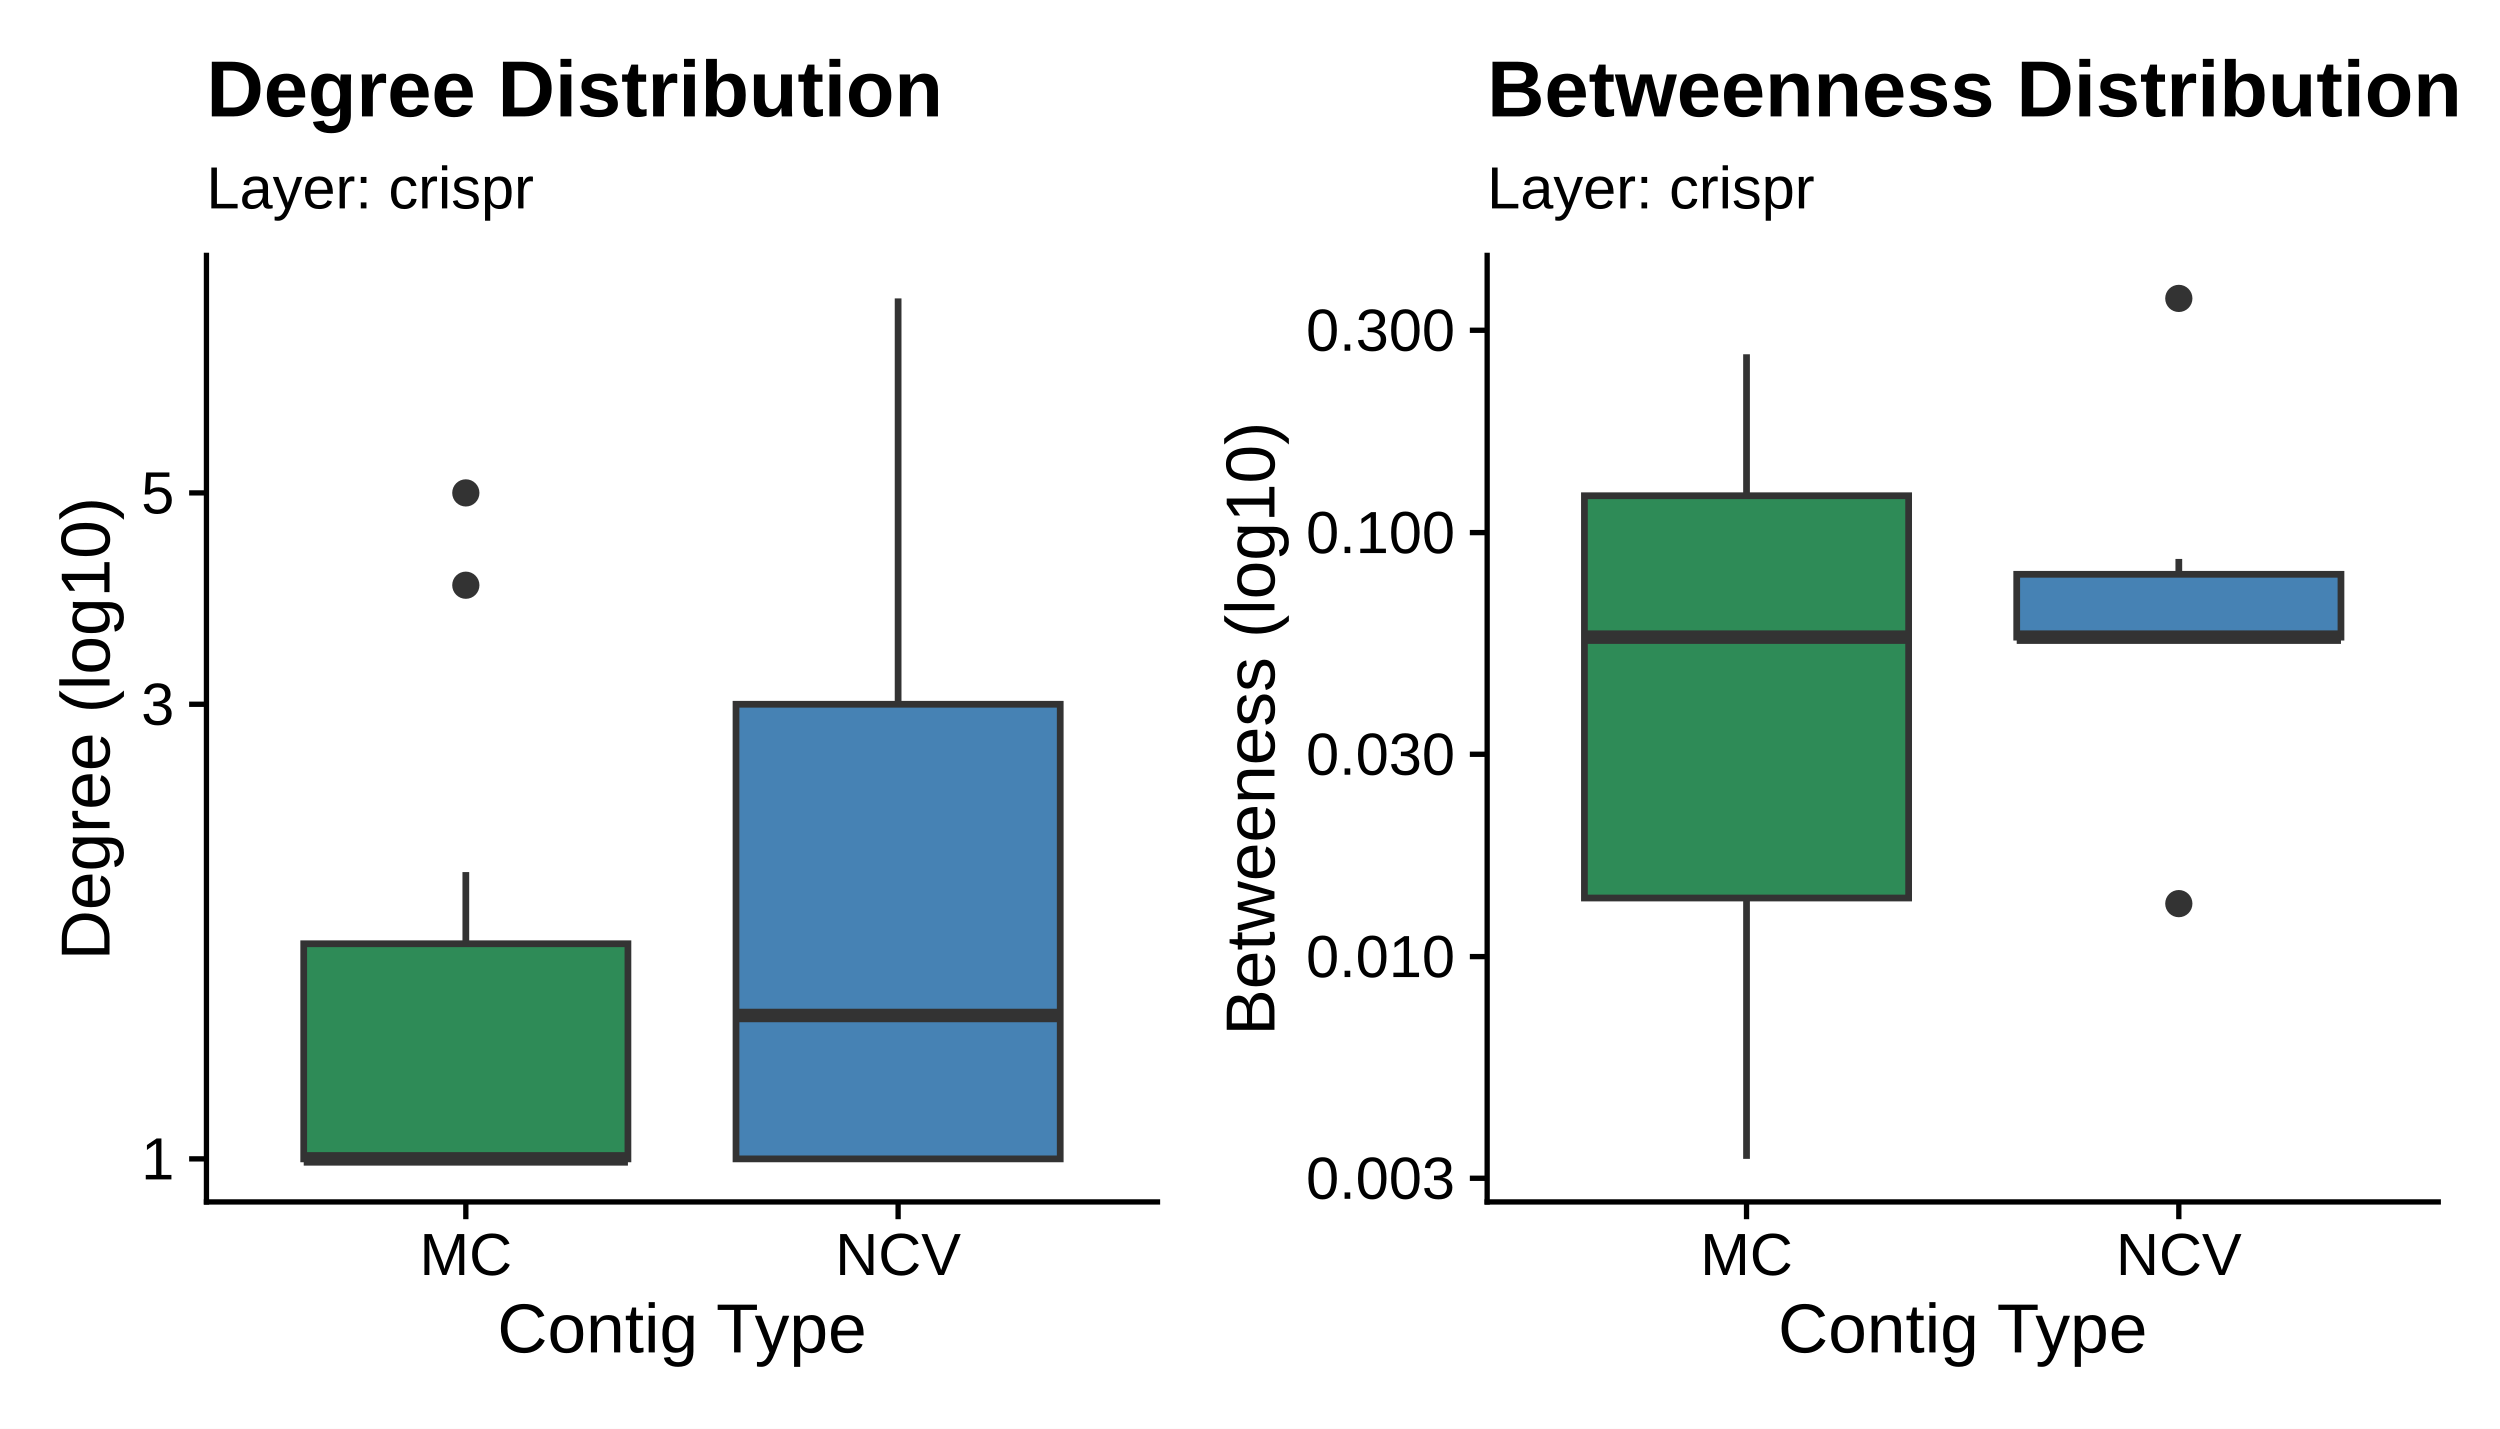
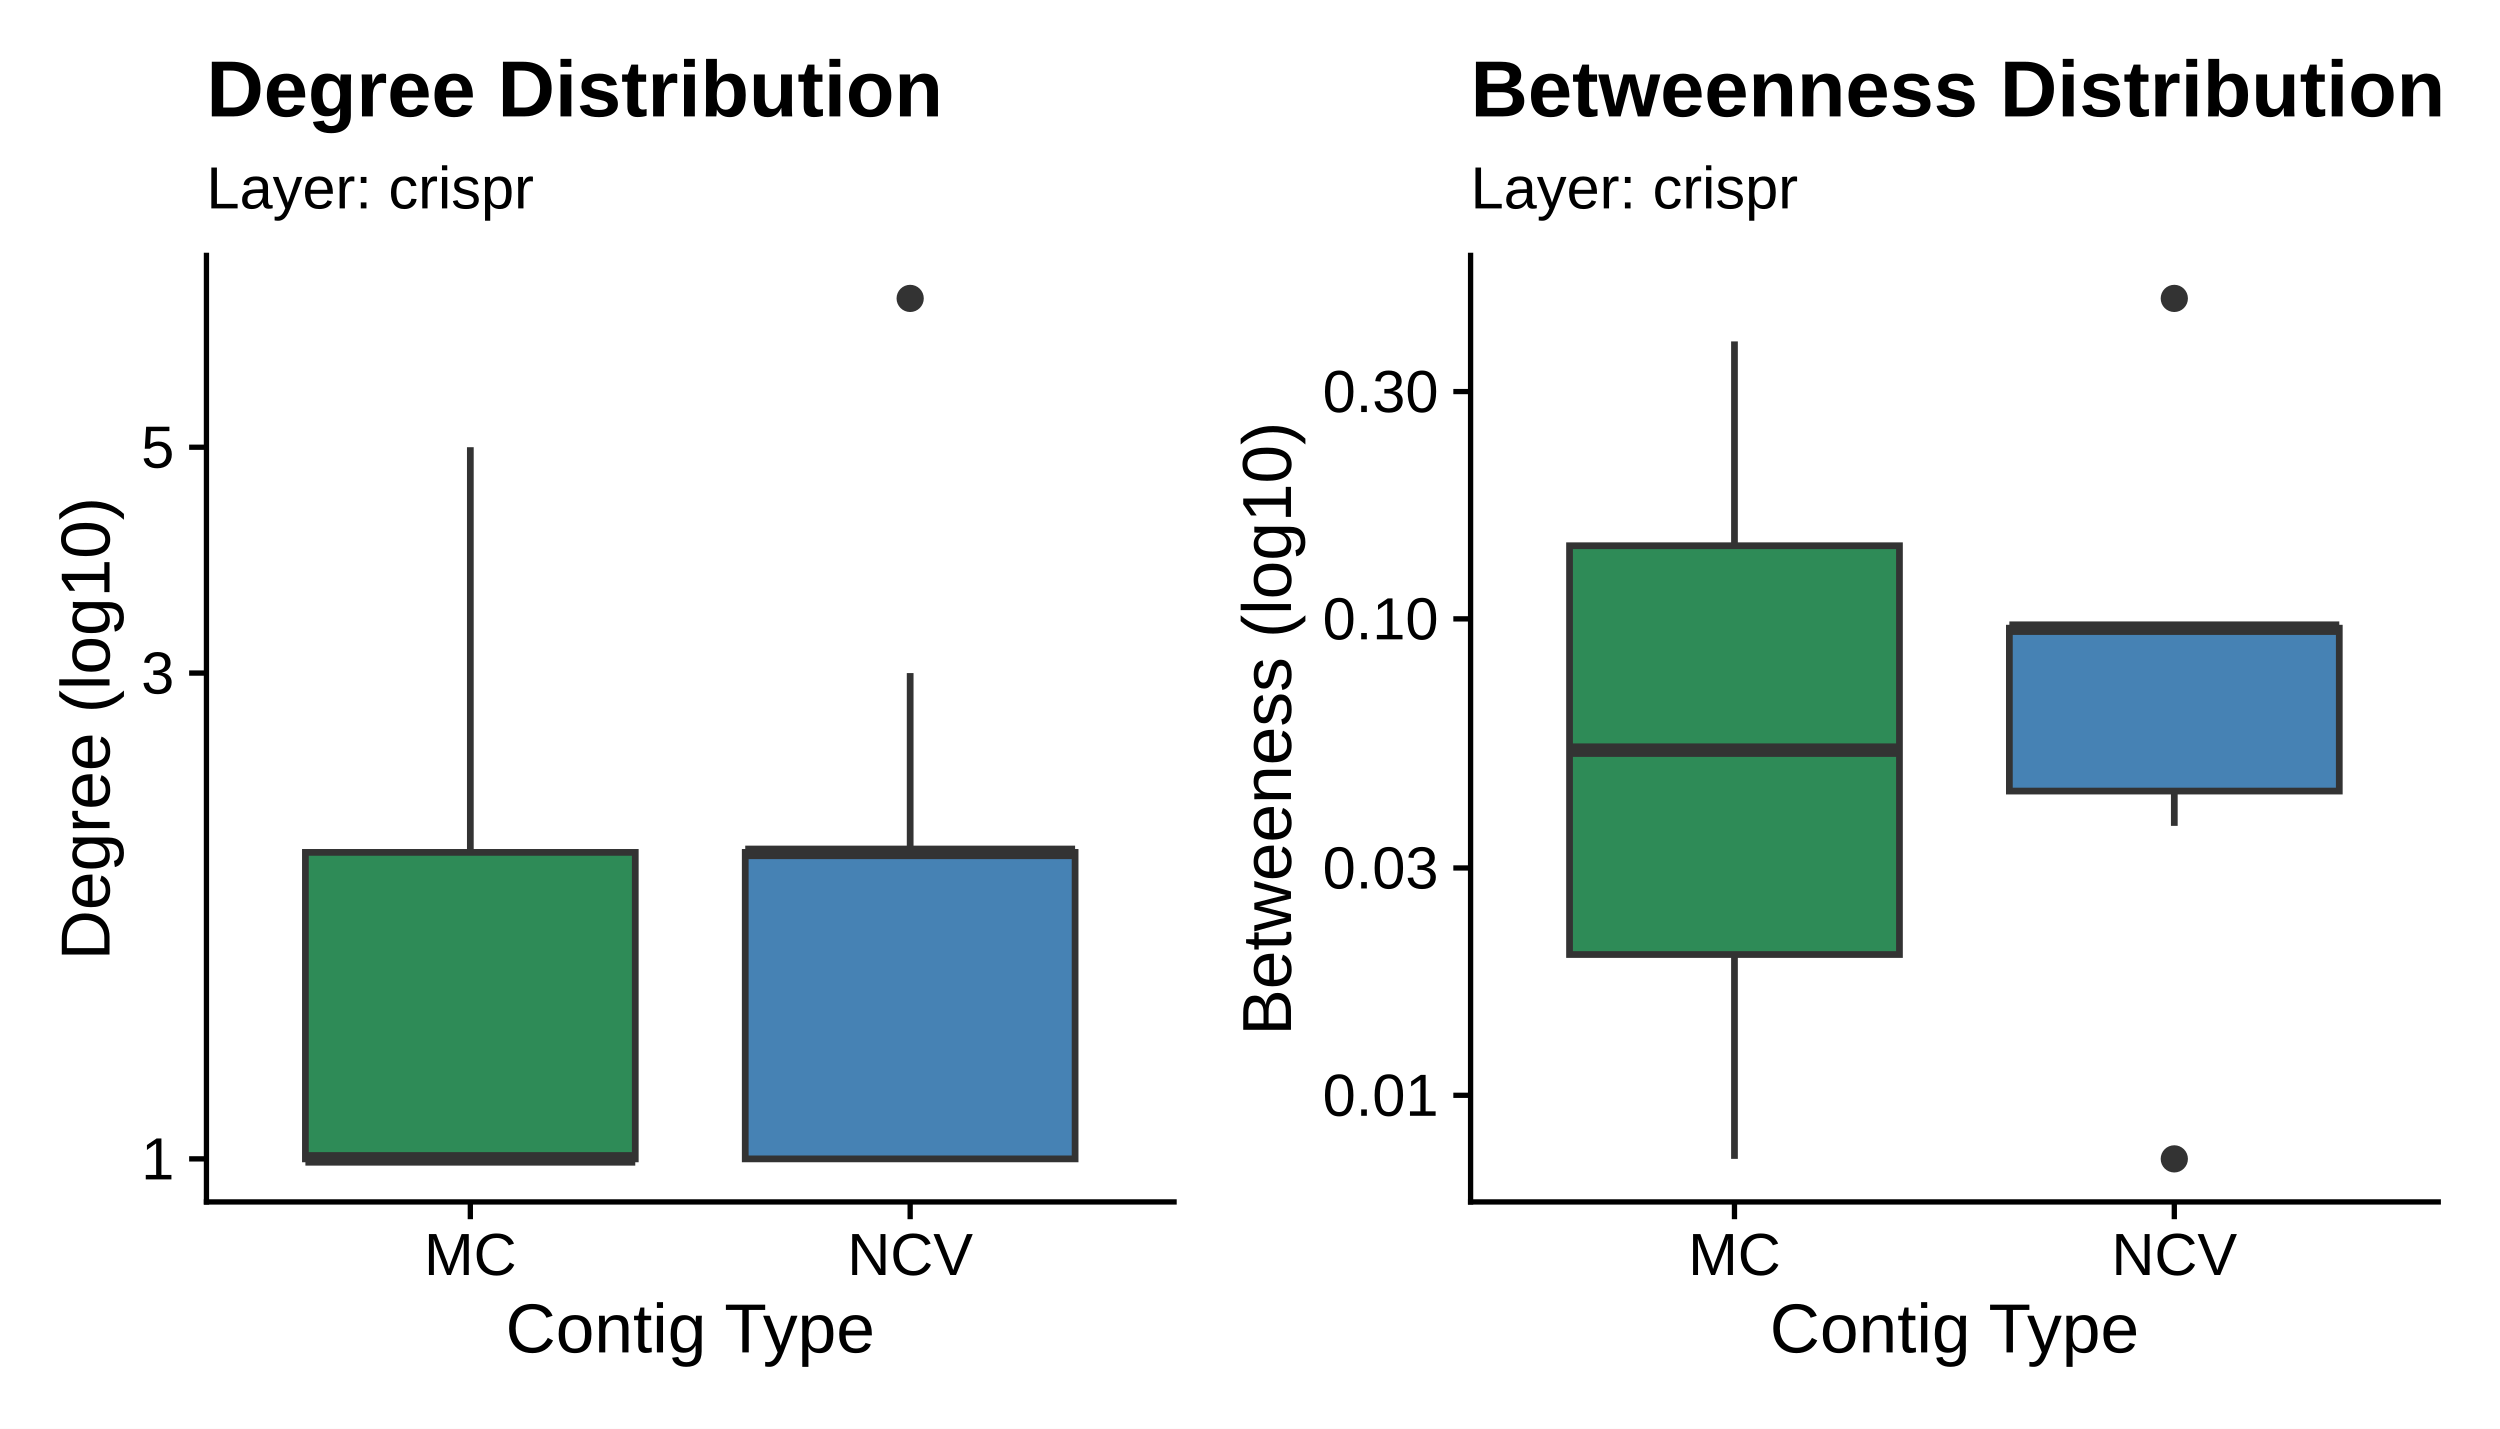
<svg xmlns="http://www.w3.org/2000/svg" width="504.00pt" height="288.00pt" viewBox="0 0 504.00 288.00">
  <g class="svglite">
    <defs>
      <style type="text/css">
    .svglite line, .svglite polyline, .svglite polygon, .svglite path, .svglite rect, .svglite circle {
      fill: none;
      stroke: #000000;
      stroke-linecap: round;
      stroke-linejoin: round;
      stroke-miterlimit: 10.00;
    }
    .svglite text {
      white-space: pre;
    }
    .svglite g.glyphgroup path {
      fill: inherit;
      stroke: none;
    }
  </style>
    </defs>
    <rect width="100%" height="100%" style="stroke: none; fill: none;" />
    <defs>
      <clipPath id="cpMC4wMHw1MDQuMDB8MC4wMHwyODguMDA=">
        <rect x="0.00" y="0.00" width="504.00" height="288.00" />
      </clipPath>
    </defs>
    <g clip-path="url(#cpMC4wMHw1MDQuMDB8MC4wMHwyODguMDA=)">
-       <rect x="0" y="0.00" width="504.00" height="288.00" style="stroke-width: 1.07; stroke: #FFFFFF; fill: #FFFFFF;" />
+       <rect x="0.00" y="0.00" width="504.00" height="288.00" style="stroke-width: 1.07; stroke: #FFFFFF; fill: #FFFFFF;" />
    </g>
    <defs>
      <clipPath id="cpNDEuNjJ8NDkxLjU1fDUxLjQ5fDI0Mi4zMQ==">
        <rect x="41.62" y="51.49" width="449.93" height="190.82" />
      </clipPath>
    </defs>
    <g clip-path="url(#cpNDEuNjJ8NDkxLjU1fDUxLjQ5fDI0Mi4zMQ==)">
</g>
    <g clip-path="url(#cpMC4wMHw1MDQuMDB8MC4wMHwyODguMDA=)">
</g>
    <defs>
-       <clipPath id="cpNS40OHwyNDAuMzN8NS40OHwyODIuNTI=">
-         <rect x="5.48" y="5.48" width="234.85" height="277.04" />
+       <clipPath id="cpNS40OHwyNDMuNjZ8NS40OHwyODIuNTI=">
+         <rect x="5.48" y="5.48" width="238.18" height="277.04" />
      </clipPath>
    </defs>
-     <g clip-path="url(#cpNS40OHwyNDAuMzN8NS40OHwyODIuNTI=)">
+     <g clip-path="url(#cpNS40OHwyNDMuNjZ8NS40OHwyODIuNTI=)">
</g>
    <g clip-path="url(#cpMC4wMHw1MDQuMDB8MC4wMHwyODguMDA=)">
</g>
    <defs>
-       <clipPath id="cpMjQwLjMzfDQ5OC41Mnw1LjQ4fDI4Mi41Mg==">
-         <rect x="240.33" y="5.48" width="258.19" height="277.04" />
+       <clipPath id="cpMjQzLjY2fDQ5OC41Mnw1LjQ4fDI4Mi41Mg==">
+         <rect x="243.66" y="5.48" width="254.86" height="277.04" />
      </clipPath>
    </defs>
-     <g clip-path="url(#cpMjQwLjMzfDQ5OC41Mnw1LjQ4fDI4Mi41Mg==)">
+     <g clip-path="url(#cpMjQzLjY2fDQ5OC41Mnw1LjQ4fDI4Mi41Mg==)">
</g>
    <g clip-path="url(#cpMC4wMHw1MDQuMDB8MC4wMHwyODguMDA=)">
</g>
    <defs>
-       <clipPath id="cpNDEuNjJ8MjMzLjM1fDUxLjQ5fDI0Mi4zMQ==">
-         <rect x="41.62" y="51.49" width="191.74" height="190.82" />
+       <clipPath id="cpNDEuNjJ8MjM2LjY5fDUxLjQ5fDI0Mi4zMQ==">
+         <rect x="41.62" y="51.49" width="195.07" height="190.82" />
      </clipPath>
    </defs>
-     <g clip-path="url(#cpNDEuNjJ8MjMzLjM1fDUxLjQ5fDI0Mi4zMQ==)">
-       <circle cx="93.91" cy="99.37" r="2.39" style="stroke-width: 0.71; stroke: #333333; fill: #333333;" />
-       <circle cx="93.91" cy="117.98" r="2.39" style="stroke-width: 0.71; stroke: #333333; fill: #333333;" />
-       <line x1="93.91" y1="190.26" x2="93.91" y2="175.81" style="stroke-width: 1.36; stroke: #333333; stroke-linecap: butt;" />
-       <line x1="93.91" y1="233.63" x2="93.91" y2="233.63" style="stroke-width: 1.36; stroke: #333333; stroke-linecap: butt;" />
-       <polygon points="61.23,190.26 61.23,233.63 126.59,233.63 126.59,190.26 61.23,190.26 " style="stroke-width: 1.36; stroke: #333333; stroke-linecap: butt; stroke-linejoin: miter; fill: #2E8B57;" />
-       <line x1="61.23" y1="233.63" x2="126.59" y2="233.63" style="stroke-width: 2.72; stroke: #333333; stroke-linecap: butt; stroke-linejoin: miter;" />
-       <line x1="181.06" y1="141.98" x2="181.06" y2="60.16" style="stroke-width: 1.36; stroke: #333333; stroke-linecap: butt;" />
-       <line x1="181.06" y1="233.63" x2="181.06" y2="233.63" style="stroke-width: 1.36; stroke: #333333; stroke-linecap: butt;" />
-       <polygon points="148.38,141.98 148.38,233.63 213.74,233.63 213.74,141.98 148.38,141.98 " style="stroke-width: 1.36; stroke: #333333; stroke-linecap: butt; stroke-linejoin: miter; fill: #4682B4;" />
-       <line x1="148.38" y1="204.72" x2="213.74" y2="204.72" style="stroke-width: 2.72; stroke: #333333; stroke-linecap: butt; stroke-linejoin: miter;" />
+     <g clip-path="url(#cpNDEuNjJ8MjM2LjY5fDUxLjQ5fDI0Mi4zMQ==)">
+       <line x1="94.82" y1="171.84" x2="94.82" y2="90.16" style="stroke-width: 1.36; stroke: #333333; stroke-linecap: butt;" />
+       <line x1="94.82" y1="233.63" x2="94.82" y2="233.63" style="stroke-width: 1.36; stroke: #333333; stroke-linecap: butt;" />
+       <polygon points="61.57,171.84 61.57,233.63 128.07,233.63 128.07,171.84 61.57,171.84 " style="stroke-width: 1.36; stroke: #333333; stroke-linecap: butt; stroke-linejoin: miter; fill: #2E8B57;" />
+       <line x1="61.57" y1="233.63" x2="128.07" y2="233.63" style="stroke-width: 2.72; stroke: #333333; stroke-linecap: butt; stroke-linejoin: miter;" />
+       <circle cx="183.49" cy="60.16" r="2.39" style="stroke-width: 0.71; stroke: #333333; fill: #333333;" />
+       <line x1="183.49" y1="171.84" x2="183.49" y2="135.69" style="stroke-width: 1.36; stroke: #333333; stroke-linecap: butt;" />
+       <line x1="183.49" y1="233.63" x2="183.49" y2="233.63" style="stroke-width: 1.36; stroke: #333333; stroke-linecap: butt;" />
+       <polygon points="150.24,171.84 150.24,233.63 216.74,233.63 216.74,171.84 150.24,171.84 " style="stroke-width: 1.36; stroke: #333333; stroke-linecap: butt; stroke-linejoin: miter; fill: #4682B4;" />
+       <line x1="150.24" y1="171.84" x2="216.74" y2="171.84" style="stroke-width: 2.72; stroke: #333333; stroke-linecap: butt; stroke-linejoin: miter;" />
    </g>
    <g clip-path="url(#cpMC4wMHw1MDQuMDB8MC4wMHwyODguMDA=)">
      <polyline points="41.62,242.31 41.62,51.49 " style="stroke-width: 1.07; stroke-linecap: square;" />
      <text x="35.14" y="237.76" text-anchor="end" style="font-size: 12.00px; font-family: &quot;Liberation Sans&quot;;" textLength="6.67px" lengthAdjust="spacingAndGlyphs">1</text>
-       <text x="35.14" y="146.11" text-anchor="end" style="font-size: 12.00px; font-family: &quot;Liberation Sans&quot;;" textLength="6.67px" lengthAdjust="spacingAndGlyphs">3</text>
-       <text x="35.14" y="103.50" text-anchor="end" style="font-size: 12.00px; font-family: &quot;Liberation Sans&quot;;" textLength="6.67px" lengthAdjust="spacingAndGlyphs">5</text>
+       <text x="35.14" y="139.82" text-anchor="end" style="font-size: 12.00px; font-family: &quot;Liberation Sans&quot;;" textLength="6.67px" lengthAdjust="spacingAndGlyphs">3</text>
+       <text x="35.14" y="94.28" text-anchor="end" style="font-size: 12.00px; font-family: &quot;Liberation Sans&quot;;" textLength="6.67px" lengthAdjust="spacingAndGlyphs">5</text>
      <polyline points="38.13,233.63 41.62,233.63 " style="stroke-width: 1.07; stroke-linecap: butt;" />
-       <polyline points="38.13,141.98 41.62,141.98 " style="stroke-width: 1.07; stroke-linecap: butt;" />
-       <polyline points="38.13,99.37 41.62,99.37 " style="stroke-width: 1.07; stroke-linecap: butt;" />
-       <polyline points="41.62,242.31 233.35,242.31 " style="stroke-width: 1.07; stroke-linecap: square;" />
-       <polyline points="93.91,245.79 93.91,242.31 " style="stroke-width: 1.07; stroke-linecap: butt;" />
-       <polyline points="181.06,245.79 181.06,242.31 " style="stroke-width: 1.07; stroke-linecap: butt;" />
-       <text x="93.91" y="257.04" text-anchor="middle" style="font-size: 12.00px; font-family: &quot;Liberation Sans&quot;;" textLength="18.67px" lengthAdjust="spacingAndGlyphs">MC</text>
-       <text x="181.06" y="257.04" text-anchor="middle" style="font-size: 12.00px; font-family: &quot;Liberation Sans&quot;;" textLength="25.34px" lengthAdjust="spacingAndGlyphs">NCV</text>
-       <text x="137.49" y="272.65" text-anchor="middle" style="font-size: 14.00px; font-family: &quot;Liberation Sans&quot;;" textLength="74.41px" lengthAdjust="spacingAndGlyphs">Contig Type</text>
+       <polyline points="38.13,135.69 41.62,135.69 " style="stroke-width: 1.07; stroke-linecap: butt;" />
+       <polyline points="38.13,90.16 41.62,90.16 " style="stroke-width: 1.07; stroke-linecap: butt;" />
+       <polyline points="41.62,242.31 236.69,242.31 " style="stroke-width: 1.07; stroke-linecap: square;" />
+       <polyline points="94.82,245.79 94.82,242.31 " style="stroke-width: 1.07; stroke-linecap: butt;" />
+       <polyline points="183.49,245.79 183.49,242.31 " style="stroke-width: 1.07; stroke-linecap: butt;" />
+       <text x="94.82" y="257.04" text-anchor="middle" style="font-size: 12.00px; font-family: &quot;Liberation Sans&quot;;" textLength="18.67px" lengthAdjust="spacingAndGlyphs">MC</text>
+       <text x="183.49" y="257.04" text-anchor="middle" style="font-size: 12.00px; font-family: &quot;Liberation Sans&quot;;" textLength="25.34px" lengthAdjust="spacingAndGlyphs">NCV</text>
+       <text x="139.15" y="272.65" text-anchor="middle" style="font-size: 14.00px; font-family: &quot;Liberation Sans&quot;;" textLength="74.41px" lengthAdjust="spacingAndGlyphs">Contig Type</text>
      <text transform="translate(22.08,146.90) rotate(-90)" text-anchor="middle" style="font-size: 14.00px; font-family: &quot;Liberation Sans&quot;;" textLength="93.33px" lengthAdjust="spacingAndGlyphs">Degree (log10)</text>
      <text x="41.62" y="42.02" style="font-size: 12.00px; font-family: &quot;Liberation Sans&quot;;" textLength="66.02px" lengthAdjust="spacingAndGlyphs">Layer: crispr</text>
      <text x="41.62" y="23.46" style="font-size: 16.00px; font-weight: bold; font-family: &quot;Liberation Sans&quot;;" textLength="148.59px" lengthAdjust="spacingAndGlyphs">Degree Distribution</text>
    </g>
    <defs>
-       <clipPath id="cpMjk5LjgxfDQ5MS41NXw1MS40OXwyNDIuMzE=">
-         <rect x="299.81" y="51.49" width="191.74" height="190.82" />
+       <clipPath id="cpMjk2LjQ3fDQ5MS41NXw1MS40OXwyNDIuMzE=">
+         <rect x="296.47" y="51.49" width="195.07" height="190.82" />
      </clipPath>
    </defs>
-     <g clip-path="url(#cpMjk5LjgxfDQ5MS41NXw1MS40OXwyNDIuMzE=)">
-       <line x1="352.10" y1="99.94" x2="352.10" y2="71.42" style="stroke-width: 1.36; stroke: #333333; stroke-linecap: butt;" />
-       <line x1="352.10" y1="181.04" x2="352.10" y2="233.63" style="stroke-width: 1.36; stroke: #333333; stroke-linecap: butt;" />
-       <polygon points="319.42,99.94 319.42,181.04 384.78,181.04 384.78,99.94 319.42,99.94 " style="stroke-width: 1.36; stroke: #333333; stroke-linecap: butt; stroke-linejoin: miter; fill: #2E8B57;" />
-       <line x1="319.42" y1="128.45" x2="384.78" y2="128.45" style="stroke-width: 2.72; stroke: #333333; stroke-linecap: butt; stroke-linejoin: miter;" />
-       <circle cx="439.25" cy="60.16" r="2.39" style="stroke-width: 0.71; stroke: #333333; fill: #333333;" />
-       <circle cx="439.25" cy="182.17" r="2.39" style="stroke-width: 0.71; stroke: #333333; fill: #333333;" />
-       <line x1="439.25" y1="115.78" x2="439.25" y2="112.68" style="stroke-width: 1.36; stroke: #333333; stroke-linecap: butt;" />
-       <line x1="439.25" y1="128.45" x2="439.25" y2="128.45" style="stroke-width: 1.36; stroke: #333333; stroke-linecap: butt;" />
-       <polygon points="406.57,115.78 406.57,128.45 471.94,128.45 471.94,115.78 406.57,115.78 " style="stroke-width: 1.36; stroke: #333333; stroke-linecap: butt; stroke-linejoin: miter; fill: #4682B4;" />
-       <line x1="406.57" y1="128.45" x2="471.94" y2="128.45" style="stroke-width: 2.72; stroke: #333333; stroke-linecap: butt; stroke-linejoin: miter;" />
+     <g clip-path="url(#cpMjk2LjQ3fDQ5MS41NXw1MS40OXwyNDIuMzE=)">
+       <line x1="349.67" y1="110.02" x2="349.67" y2="68.82" style="stroke-width: 1.36; stroke: #333333; stroke-linecap: butt;" />
+       <line x1="349.67" y1="192.43" x2="349.67" y2="233.63" style="stroke-width: 1.36; stroke: #333333; stroke-linecap: butt;" />
+       <polygon points="316.42,110.02 316.42,192.43 382.93,192.43 382.93,110.02 316.42,110.02 " style="stroke-width: 1.36; stroke: #333333; stroke-linecap: butt; stroke-linejoin: miter; fill: #2E8B57;" />
+       <line x1="316.42" y1="151.23" x2="382.93" y2="151.23" style="stroke-width: 2.72; stroke: #333333; stroke-linecap: butt; stroke-linejoin: miter;" />
+       <circle cx="438.34" cy="60.16" r="2.39" style="stroke-width: 0.71; stroke: #333333; fill: #333333;" />
+       <circle cx="438.34" cy="233.63" r="2.39" style="stroke-width: 0.71; stroke: #333333; fill: #333333;" />
+       <line x1="438.34" y1="126.64" x2="438.34" y2="126.64" style="stroke-width: 1.36; stroke: #333333; stroke-linecap: butt;" />
+       <line x1="438.34" y1="159.48" x2="438.34" y2="166.50" style="stroke-width: 1.36; stroke: #333333; stroke-linecap: butt;" />
+       <polygon points="405.09,126.64 405.09,159.48 471.60,159.48 471.60,126.64 405.09,126.64 " style="stroke-width: 1.36; stroke: #333333; stroke-linecap: butt; stroke-linejoin: miter; fill: #4682B4;" />
+       <line x1="405.09" y1="126.64" x2="471.60" y2="126.64" style="stroke-width: 2.72; stroke: #333333; stroke-linecap: butt; stroke-linejoin: miter;" />
    </g>
    <g clip-path="url(#cpMC4wMHw1MDQuMDB8MC4wMHwyODguMDA=)">
-       <polyline points="299.81,242.31 299.81,51.49 " style="stroke-width: 1.07; stroke-linecap: square;" />
-       <text x="293.33" y="241.67" text-anchor="end" style="font-size: 12.00px; font-family: &quot;Liberation Sans&quot;;" textLength="30.02px" lengthAdjust="spacingAndGlyphs">0.003</text>
-       <text x="293.33" y="196.98" text-anchor="end" style="font-size: 12.00px; font-family: &quot;Liberation Sans&quot;;" textLength="30.02px" lengthAdjust="spacingAndGlyphs">0.010</text>
-       <text x="293.33" y="156.19" text-anchor="end" style="font-size: 12.00px; font-family: &quot;Liberation Sans&quot;;" textLength="30.02px" lengthAdjust="spacingAndGlyphs">0.030</text>
-       <text x="293.33" y="111.50" text-anchor="end" style="font-size: 12.00px; font-family: &quot;Liberation Sans&quot;;" textLength="30.02px" lengthAdjust="spacingAndGlyphs">0.100</text>
-       <text x="293.33" y="70.71" text-anchor="end" style="font-size: 12.00px; font-family: &quot;Liberation Sans&quot;;" textLength="30.02px" lengthAdjust="spacingAndGlyphs">0.300</text>
-       <polyline points="296.32,237.54 299.81,237.54 " style="stroke-width: 1.07; stroke-linecap: butt;" />
-       <polyline points="296.32,192.85 299.81,192.85 " style="stroke-width: 1.07; stroke-linecap: butt;" />
-       <polyline points="296.32,152.06 299.81,152.06 " style="stroke-width: 1.07; stroke-linecap: butt;" />
-       <polyline points="296.32,107.37 299.81,107.37 " style="stroke-width: 1.07; stroke-linecap: butt;" />
-       <polyline points="296.32,66.58 299.81,66.58 " style="stroke-width: 1.07; stroke-linecap: butt;" />
-       <polyline points="299.81,242.31 491.55,242.31 " style="stroke-width: 1.07; stroke-linecap: square;" />
-       <polyline points="352.10,245.79 352.10,242.31 " style="stroke-width: 1.07; stroke-linecap: butt;" />
-       <polyline points="439.25,245.79 439.25,242.31 " style="stroke-width: 1.07; stroke-linecap: butt;" />
-       <text x="352.10" y="257.04" text-anchor="middle" style="font-size: 12.00px; font-family: &quot;Liberation Sans&quot;;" textLength="18.67px" lengthAdjust="spacingAndGlyphs">MC</text>
-       <text x="439.25" y="257.04" text-anchor="middle" style="font-size: 12.00px; font-family: &quot;Liberation Sans&quot;;" textLength="25.34px" lengthAdjust="spacingAndGlyphs">NCV</text>
-       <text x="395.68" y="272.65" text-anchor="middle" style="font-size: 14.00px; font-family: &quot;Liberation Sans&quot;;" textLength="74.41px" lengthAdjust="spacingAndGlyphs">Contig Type</text>
-       <text transform="translate(256.93,146.90) rotate(-90)" text-anchor="middle" style="font-size: 14.00px; font-family: &quot;Liberation Sans&quot;;" textLength="123.69px" lengthAdjust="spacingAndGlyphs">Betweeness (log10)</text>
-       <text x="299.81" y="42.02" style="font-size: 12.00px; font-family: &quot;Liberation Sans&quot;;" textLength="66.02px" lengthAdjust="spacingAndGlyphs">Layer: crispr</text>
-       <text x="299.81" y="23.46" style="font-size: 16.00px; font-weight: bold; font-family: &quot;Liberation Sans&quot;;" textLength="196.64px" lengthAdjust="spacingAndGlyphs">Betweenness Distribution</text>
+       <polyline points="296.47,242.31 296.47,51.49 " style="stroke-width: 1.07; stroke-linecap: square;" />
+       <text x="290.00" y="224.94" text-anchor="end" style="font-size: 12.00px; font-family: &quot;Liberation Sans&quot;;" textLength="23.34px" lengthAdjust="spacingAndGlyphs">0.01</text>
+       <text x="290.00" y="179.11" text-anchor="end" style="font-size: 12.00px; font-family: &quot;Liberation Sans&quot;;" textLength="23.34px" lengthAdjust="spacingAndGlyphs">0.03</text>
+       <text x="290.00" y="128.89" text-anchor="end" style="font-size: 12.00px; font-family: &quot;Liberation Sans&quot;;" textLength="23.34px" lengthAdjust="spacingAndGlyphs">0.10</text>
+       <text x="290.00" y="83.07" text-anchor="end" style="font-size: 12.00px; font-family: &quot;Liberation Sans&quot;;" textLength="23.34px" lengthAdjust="spacingAndGlyphs">0.30</text>
+       <polyline points="292.99,220.81 296.47,220.81 " style="stroke-width: 1.07; stroke-linecap: butt;" />
+       <polyline points="292.99,174.98 296.47,174.98 " style="stroke-width: 1.07; stroke-linecap: butt;" />
+       <polyline points="292.99,124.76 296.47,124.76 " style="stroke-width: 1.07; stroke-linecap: butt;" />
+       <polyline points="292.99,78.94 296.47,78.94 " style="stroke-width: 1.07; stroke-linecap: butt;" />
+       <polyline points="296.47,242.31 491.55,242.31 " style="stroke-width: 1.07; stroke-linecap: square;" />
+       <polyline points="349.67,245.79 349.67,242.31 " style="stroke-width: 1.07; stroke-linecap: butt;" />
+       <polyline points="438.34,245.79 438.34,242.31 " style="stroke-width: 1.07; stroke-linecap: butt;" />
+       <text x="349.67" y="257.04" text-anchor="middle" style="font-size: 12.00px; font-family: &quot;Liberation Sans&quot;;" textLength="18.67px" lengthAdjust="spacingAndGlyphs">MC</text>
+       <text x="438.34" y="257.04" text-anchor="middle" style="font-size: 12.00px; font-family: &quot;Liberation Sans&quot;;" textLength="25.34px" lengthAdjust="spacingAndGlyphs">NCV</text>
+       <text x="394.01" y="272.65" text-anchor="middle" style="font-size: 14.00px; font-family: &quot;Liberation Sans&quot;;" textLength="74.41px" lengthAdjust="spacingAndGlyphs">Contig Type</text>
+       <text transform="translate(260.26,146.90) rotate(-90)" text-anchor="middle" style="font-size: 14.00px; font-family: &quot;Liberation Sans&quot;;" textLength="123.69px" lengthAdjust="spacingAndGlyphs">Betweeness (log10)</text>
+       <text x="296.47" y="42.02" style="font-size: 12.00px; font-family: &quot;Liberation Sans&quot;;" textLength="66.02px" lengthAdjust="spacingAndGlyphs">Layer: crispr</text>
+       <text x="296.47" y="23.46" style="font-size: 16.00px; font-weight: bold; font-family: &quot;Liberation Sans&quot;;" textLength="196.64px" lengthAdjust="spacingAndGlyphs">Betweenness Distribution</text>
    </g>
  </g>
</svg>
